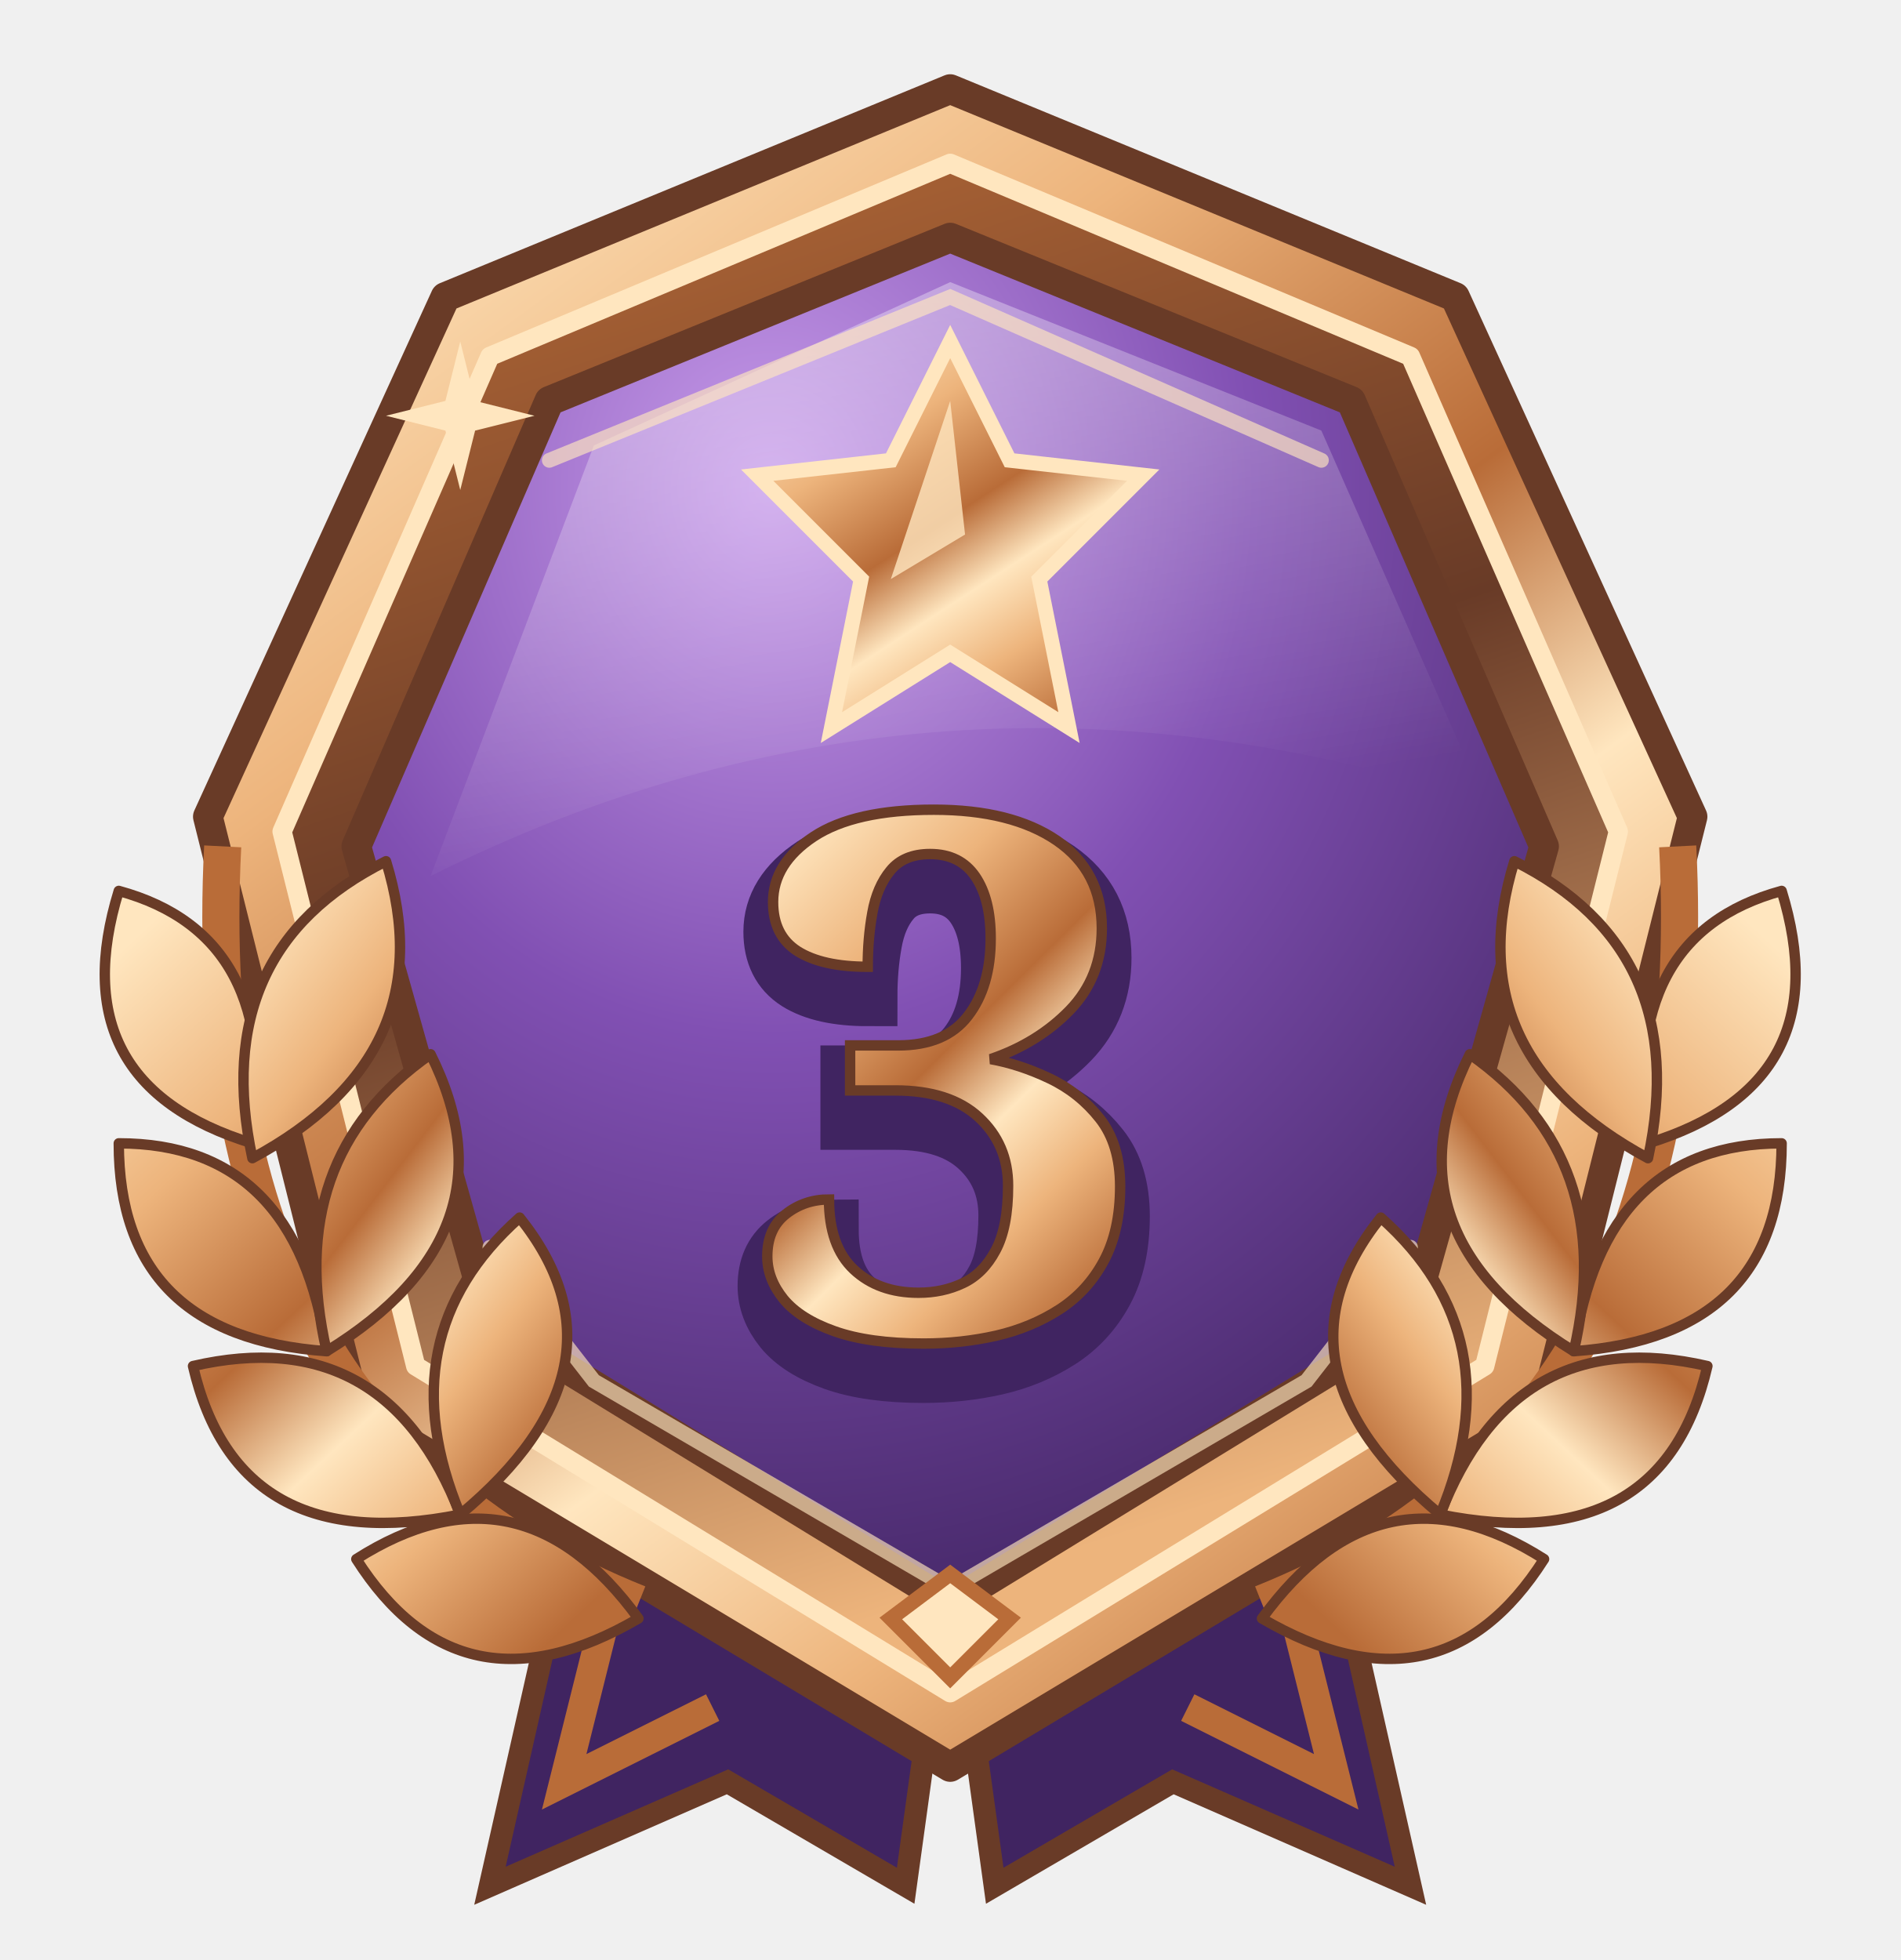
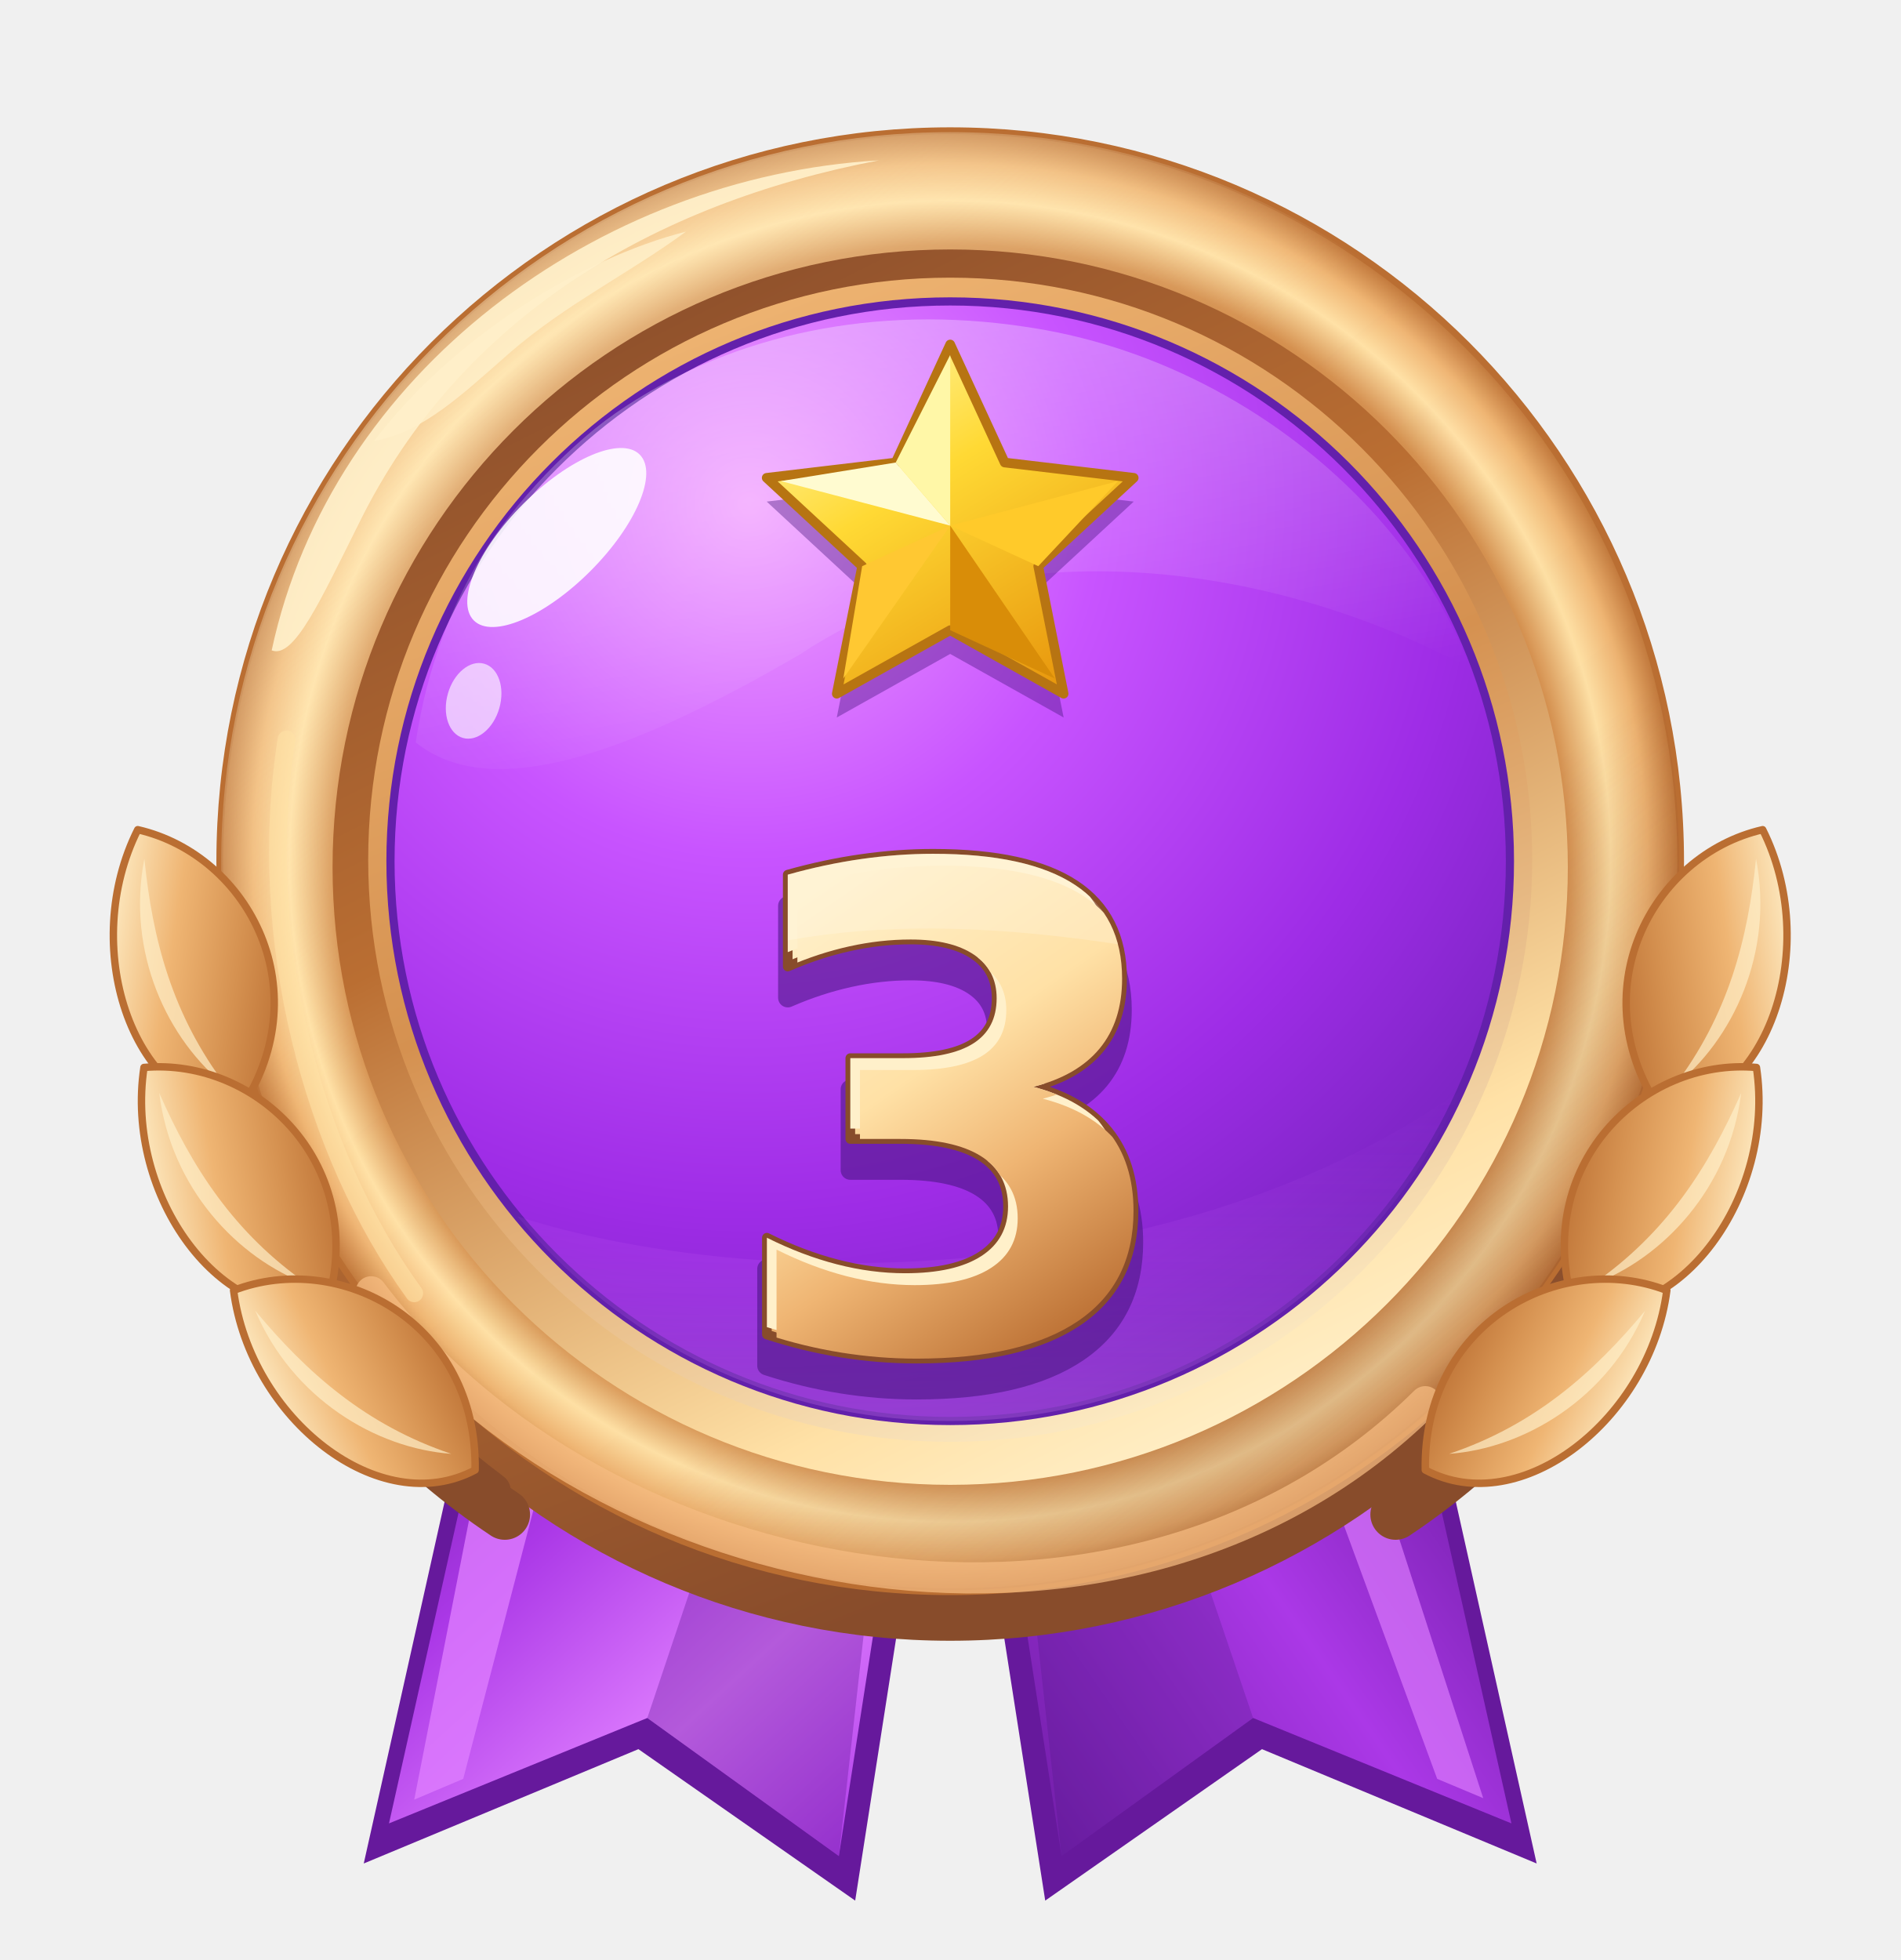
- <svg xmlns="http://www.w3.org/2000/svg" viewBox="0 0 128 132">
+ <svg xmlns="http://www.w3.org/2000/svg" viewBox="0 0 128 132" data-family="greatness" data-place="3">
  <defs>
-     <linearGradient id="metal" x1=".15" y1="0" x2=".8" y2="1">
-       <stop stop-color="#ffe6bf" />
-       <stop offset=".25" stop-color="#edb47c" />
-       <stop offset=".48" stop-color="#b96c38" />
-       <stop offset=".64" stop-color="#ffe6bf" />
-       <stop offset=".8" stop-color="#edb47c" />
-       <stop offset="1" stop-color="#b96c38" />
+     <linearGradient id="metal" x1=".12" y1=".03" x2=".86" y2=".98">
+       <stop stop-color="#FFE1A6" />
+       <stop offset=".24" stop-color="#EFB573" />
+       <stop offset=".5" stop-color="#D59150" />
+       <stop offset=".76" stop-color="#BA6E32" />
+       <stop offset="1" stop-color="#884C2B" />
    </linearGradient>
-     <linearGradient id="bevel" x2=".3" y2="1">
-       <stop stop-color="#b96c38" />
-       <stop offset=".5" stop-color="#693b27" />
-       <stop offset="1" stop-color="#edb47c" />
+     <linearGradient id="edge" x1="0" y1="0" x2=".4" y2="1">
+       <stop stop-color="#EFB573" />
+       <stop offset=".55" stop-color="#BA6E32" />
+       <stop offset="1" stop-color="#884C2B" />
    </linearGradient>
-     <radialGradient id="enamel" cx=".35" cy=".18" r=".9">
-       <stop stop-color="#c79bea" />
-       <stop offset=".45" stop-color="#8150b3" />
-       <stop offset="1" stop-color="#402461" />
+     <radialGradient id="rimRounded" cx=".5" cy=".5" r=".5">
+       <stop offset=".76" stop-color="#BA6E32" />
+       <stop offset=".84" stop-color="#D59150" />
+       <stop offset=".9" stop-color="#FFE1A6" />
+       <stop offset=".95" stop-color="#EFB573" />
+       <stop offset="1" stop-color="#BA6E32" />
    </radialGradient>
-     <linearGradient id="gloss" x2=".3" y2="1">
-       <stop stop-color="#fff" stop-opacity=".4" />
-       <stop offset="1" stop-color="#fff" stop-opacity="0" />
+     <linearGradient id="rimLight" x1=".12" y1="0" x2=".92" y2="1">
+       <stop stop-color="#FFF0CA" stop-opacity=".58" />
+       <stop offset=".38" stop-color="#FFF0CA" stop-opacity="0" />
+       <stop offset=".65" stop-color="#884C2B" stop-opacity=".02" />
+       <stop offset="1" stop-color="#884C2B" stop-opacity=".48" />
    </linearGradient>
+     <linearGradient id="well" x1=".2" y1="0" x2=".7" y2="1">
+       <stop stop-color="#884C2B" />
+       <stop offset=".4" stop-color="#BA6E32" />
+       <stop offset=".85" stop-color="#FFE1A6" />
+       <stop offset="1" stop-color="#FFF0CA" />
+     </linearGradient>
+     <linearGradient id="lip" x1=".3" y1="0" x2=".7" y2="1">
+       <stop stop-color="#EFB573" />
+       <stop offset=".48" stop-color="#D59150" />
+       <stop offset="1" stop-color="#FFF0CA" />
+     </linearGradient>
+     <radialGradient id="enamel" cx=".32" cy=".18" r=".98">
+       <stop stop-color="#F2A4FF" />
+       <stop offset=".32" stop-color="#C854FF" />
+       <stop offset=".65" stop-color="#9E2CE6" />
+       <stop offset="1" stop-color="#6320AB" />
+     </radialGradient>
+     <linearGradient id="gloss" x1="0" y1="0" x2=".4" y2="1">
+       <stop stop-color="#FFFFFF" stop-opacity=".7" />
+       <stop offset="1" stop-color="#FFFFFF" stop-opacity="0" />
+     </linearGradient>
+     <linearGradient id="enamelBottom" x1="0" y1="0" x2="0" y2="1">
+       <stop stop-color="#C854FF" stop-opacity="0" />
+       <stop offset="1" stop-color="#F2A4FF" stop-opacity=".26" />
+     </linearGradient>
+     <linearGradient id="ribbon" x1=".1" y1="0" x2=".9" y2="1">
+       <stop stop-color="#66199C" />
+       <stop offset=".38" stop-color="#AB38E7" />
+       <stop offset=".7" stop-color="#DF7EFF" />
+       <stop offset="1" stop-color="#AB38E7" />
+     </linearGradient>
+     <linearGradient id="ribbonRight" x1="1" y1=".2" x2="0" y2="1">
+       <stop stop-color="#66199C" />
+       <stop offset=".45" stop-color="#AB38E7" />
+       <stop offset="1" stop-color="#66199C" />
+     </linearGradient>
+     <linearGradient id="leaf" x1="0" y1=".2" x2="1" y2=".85">
+       <stop stop-color="#FFF0CA" />
+       <stop offset=".37" stop-color="#EFB573" />
+       <stop offset=".7" stop-color="#D59150" />
+       <stop offset="1" stop-color="#BA6E32" />
+     </linearGradient>
+     <linearGradient id="number" x1=".2" y1="0" x2=".7" y2="1">
+       <stop stop-color="#FFF0CA" />
+       <stop offset=".4" stop-color="#FFE1A6" />
+       <stop offset=".65" stop-color="#EFB573" />
+       <stop offset="1" stop-color="#BA6E32" />
+     </linearGradient>
+     <linearGradient id="silverSymbol" x1=".2" y1="0" x2=".7" y2="1">
+       <stop stop-color="#FFFFFF" />
+       <stop offset=".4" stop-color="#EDF6FF" />
+       <stop offset=".72" stop-color="#B8CCE6" />
+       <stop offset="1" stop-color="#8DA6C8" />
+     </linearGradient>
+     <linearGradient id="blade" x1="0" y1="0" x2="1" y2=".25">
+       <stop stop-color="#FFFFFF" />
+       <stop offset=".45" stop-color="#F5FBFF" />
+       <stop offset=".55" stop-color="#C4D3EB" />
+       <stop offset="1" stop-color="#A2B8D5" />
+     </linearGradient>
+     <linearGradient id="hourglass" x1=".15" y1="0" x2=".85" y2="1">
+       <stop stop-color="#FFFFFF" stop-opacity=".88" />
+       <stop offset=".42" stop-color="#83D8FF" stop-opacity=".48" />
+       <stop offset="1" stop-color="#D7FAFF" stop-opacity=".84" />
+     </linearGradient>
+     <linearGradient id="goldSymbol" x1=".15" y1="0" x2=".8" y2="1">
+       <stop stop-color="#FFF7A8" />
+       <stop offset=".4" stop-color="#FFD934" />
+       <stop offset="1" stop-color="#E7950C" />
+     </linearGradient>
+     <clipPath id="enamelClip">
+       <circle cx="64" cy="58" r="37.7" />
+     </clipPath>
+     <clipPath id="numberClip">
+       <path d="M69.586 73.194Q72.901 74.05 74.624 76.168Q76.347 78.286 76.347 81.557Q76.347 86.43 72.615 88.965Q68.884 91.5 61.728 91.5Q59.204 91.5 56.669 91.094Q54.134 90.688 51.653 89.876V83.357Q54.024 84.542 56.362 85.146Q58.699 85.749 60.96 85.749Q64.318 85.749 66.107 84.586Q67.896 83.423 67.896 81.25Q67.896 79.011 66.063 77.858Q64.23 76.706 60.653 76.706H57.272V71.262H60.828Q64.011 71.262 65.569 70.264Q67.128 69.265 67.128 67.224Q67.128 65.336 65.613 64.304Q64.099 63.273 61.333 63.273Q59.292 63.273 57.207 63.734Q55.121 64.195 53.058 65.095V58.905Q55.56 58.202 58.019 57.851Q60.477 57.5 62.848 57.5Q69.235 57.5 72.407 59.596Q75.578 61.692 75.578 65.907Q75.578 68.782 74.064 70.615Q72.549 72.448 69.586 73.194Z" />
+     </clipPath>
+     <g id="laurel">
+       <path d="M34 102C22 94 13 80 12.5 64" fill="none" stroke="#884C2B" stroke-width="3.4" />
+       <path d="M33.2 100.4C22 92 14 79.5 12.7 64" fill="none" stroke="url(#metal)" stroke-width="2.4" />
+       <g transform="translate(16 75) rotate(-10)">
+         <path d="M0 0C-7-2-8.5-13-3.3-20C3.8-17 7-7 0 0Z" fill="url(#leaf)" stroke="#BA6E32" stroke-width=".5" />
+         <path d="M-3.2-18C-5.5-12-3.8-5.7-.4-1.9C-3.2-7.3-3.6-12.6-3.2-18Z" fill="#FFF0CA" opacity=".68" />
+       </g>
+       <g transform="translate(22 88) rotate(-28)">
+         <path d="M0 0C-7-2-8.5-13-3.3-20C3.8-17 7-7 0 0Z" fill="url(#leaf)" stroke="#BA6E32" stroke-width=".5" />
+         <path d="M-3.2-18C-5.5-12-3.8-5.7-.4-1.9C-3.2-7.3-3.6-12.6-3.2-18Z" fill="#FFF0CA" opacity=".68" />
+       </g>
+       <g transform="translate(32 99) rotate(-44)">
+         <path d="M0 0C-7-2-8.5-13-3.3-20C3.8-17 7-7 0 0Z" fill="url(#leaf)" stroke="#BA6E32" stroke-width=".5" />
+         <path d="M-3.2-18C-5.5-12-3.8-5.7-.4-1.9C-3.2-7.3-3.6-12.6-3.2-18Z" fill="#FFF0CA" opacity=".68" />
+       </g>
+     </g>
  </defs>
-   <path d="m40 96-7 31 16-7 12 7 4-29m23-2 7 31-16-7-12 7-4-29" fill="#402461" stroke="#693b27" stroke-width="1.5" />
-   <path d="m42 104-4 16 10-5m38-11 4 16-10-5" fill="none" stroke="#b96c38" stroke-width="2" />
-   <path d="m64 6 34 14 16 35-10 40-40 24-40-24-10-40 16-35Z" fill="url(#metal)" stroke="#693b27" stroke-width="2" stroke-linejoin="round" />
-   <path d="m64 11 31 13 14 32-9 36-36 22-36-22-9-36 14-32Z" fill="url(#bevel)" stroke="#ffe6bf" stroke-width="1.3" stroke-linejoin="round" />
-   <path d="m64 16 27 11 13 30-9 32-31 19-31-19-9-32 13-30Z" fill="url(#enamel)" stroke="#693b27" stroke-width="2" stroke-linejoin="round" />
-   <path d="m64 19 25 10 11 25Q63 42 29 59l11-29Z" fill="url(#gloss)" />
-   <path d="M37 31 64 20l25 11M33 84l7 9 24 14 24-14 7-9" fill="none" stroke="#ffe6bf" stroke-width="1" opacity=".65" stroke-linecap="round" />
-   <path d="m64 23 4 8 9 1-7 7 2 10-8-5-8 5 2-10-7-7 9-1Z" fill="url(#metal)" stroke="#ffe6bf" stroke-width="1" />
-   <path d="m64 27 1 9-5 3Z" fill="#ffe6bf" opacity=".8" />
-   <g fill="url(#metal)" stroke="#693b27" stroke-width=".7" stroke-linejoin="round">
-     <path d="M43 108Q13 96 15 57" fill="none" stroke="#b96c38" stroke-width="2.5" />
-     <path d="M17 77Q4 73 8 60q11 3 9 17Zm5 14Q8 90 8 77q12 0 14 14Zm9 11Q16 105 13 92q13-3 18 10Zm12 7Q31 116 24 105q11-7 19 4Z" />
-     <path d="M17 78q-3-14 9-20 4 13-9 20Zm5 13q-3-13 7-20 6 12-7 20Zm9 11q-5-12 4-20 8 10-4 20Z" />
-     <g transform="translate(128 0) scale(-1 1)">
-       <path d="M43 108Q13 96 15 57" fill="none" stroke="#b96c38" stroke-width="2.5" />
-       <path d="M17 77Q4 73 8 60q11 3 9 17Zm5 14Q8 90 8 77q12 0 14 14Zm9 11Q16 105 13 92q13-3 18 10Zm12 7Q31 116 24 105q11-7 19 4Z" />
-       <path d="M17 78q-3-14 9-20 4 13-9 20Zm5 13q-3-13 7-20 6 12-7 20Zm9 11q-5-12 4-20 8 10-4 20Z" />
+   <g stroke-linejoin="round" stroke-linecap="round">
+     <path d="M34 83 24.5 125.5 43 117.8 57.6 128 64 87Z" fill="#66199C" />
+     <path d="M35 83.5 26.2 122.8 43.6 115.7 56.5 125 62.4 87Z" fill="url(#ribbon)" />
+     <path d="M35 85 27.9 121.2 31.2 119.8 39.5 88Z" fill="#DF7EFF" opacity=".78" />
+     <path d="M43.6 115.7 56.5 125 58.7 105.4 49.6 97.8Z" fill="#66199C" opacity=".36" />
+     <path d="M94 83 103.5 125.5 85 117.8 70.4 128 64 87Z" fill="#66199C" />
+     <path d="M93 83.5 101.8 122.8 84.4 115.7 71.5 125 65.6 87Z" fill="url(#ribbonRight)" />
+     <path d="M89.5 89 99.9 121.1 96.8 119.8 86.2 91Z" fill="#DF7EFF" opacity=".65" />
+     <path d="M84.4 115.7 71.5 125 69.4 106 78.4 98Z" fill="#45147E" opacity=".24" />
+     <circle cx="64" cy="61.2" r="49.3" fill="url(#edge)" />
+     <circle cx="64" cy="58" r="49.2" fill="url(#rimRounded)" stroke="#BA6E32" stroke-width=".45" />
+     <circle cx="64" cy="58" r="49.1" fill="url(#rimLight)" />
+     <path d="M25.2 29.7C30.4 22.8 39.1 17.4 46.2 15.6C42.4 18.4 38.1 20.5 34.4 23.7C31.1 26.6 28.5 29.1 25.2 29.7Z" fill="#FFF0CA" opacity=".82" />
+     <path d="M18.3 43.8C22.3 25.1 40.3 11.9 59.2 10.8C44 13.7 31 21.4 24.2 35.2C21.6 40.4 19.8 44.4 18.3 43.8Z" fill="#FFF0CA" opacity=".92" />
+     <path d="M25 87C40.4 107.5 76 114.2 96 94.4" fill="none" stroke="#F6BD82" stroke-width="2.1" opacity=".72" />
+     <path d="M19.3 49.8C17.2 63.2 21 77.6 27.9 87.1" fill="none" stroke="#FFE1A6" stroke-width="1.2" opacity=".58" />
+     <circle cx="64" cy="58.4" r="41.6" fill="url(#well)" />
+     <circle cx="64" cy="57.9" r="39.2" fill="url(#lip)" />
+     <circle cx="64" cy="58" r="37.7" fill="url(#enamel)" stroke="#6320AB" stroke-width=".55" />
+     <g clip-path="url(#enamelClip)">
+       <path d="M28 50C31 30 49 19 69 22C83 24 95 34 99 45C84 37 66 36 54 44C42 51 33 54 28 50Z" fill="url(#gloss)" opacity=".5" />
+       <ellipse cx="37.5" cy="36.2" rx="7.9" ry="3.2" transform="rotate(-45 37.5 36.2)" fill="#FFFFFF" opacity=".88" />
+       <ellipse cx="31.9" cy="47.2" rx="1.8" ry="2.6" transform="rotate(16 31.9 47.2)" fill="#FFFFFF" opacity=".62" />
+       <path d="M28 79C42 87 77 89 99 73V100H28Z" fill="url(#enamelBottom)" />
+     </g>
+     <use href="#laurel" />
+     <use href="#laurel" transform="translate(128 0) scale(-1 1)" />
+     <g>
+       <path d="M64 23.2 67.67 31.15 76.36 32.18 69.93 38.13 71.64 46.72 64 42.44 56.36 46.72 58.07 38.13 51.64 32.18 60.33 31.15Z" transform="translate(0 1.6)" fill="#45147E" opacity=".4" />
+       <path d="M64 23.2 67.67 31.15 76.36 32.18 69.93 38.13 71.64 46.72 64 42.44 56.36 46.72 58.07 38.13 51.64 32.18 60.33 31.15Z" fill="url(#goldSymbol)" stroke="#B77412" stroke-width=".65" />
+       <path d="M64 23.9 64 35.4 60.33 31.15Z" fill="#FFF7A7" />
+       <path d="M52.6 32.4 64 35.4 60.33 31.15Z" fill="#FFFBD0" />
+       <path d="M64 35.4 56.8 45.7 58.07 38.13Z" fill="#FFC832" />
+       <path d="M64 35.4 71.05 45.7 64 42.44Z" fill="#D98D08" />
+       <path d="M64 35.4 75.3 32.4 69.93 38.13Z" fill="#FFCA2A" />
+     </g>
+     <path d="M69.586 73.194Q72.901 74.05 74.624 76.168Q76.347 78.286 76.347 81.557Q76.347 86.43 72.615 88.965Q68.884 91.5 61.728 91.5Q59.204 91.5 56.669 91.094Q54.134 90.688 51.653 89.876V83.357Q54.024 84.542 56.362 85.146Q58.699 85.749 60.96 85.749Q64.318 85.749 66.107 84.586Q67.896 83.423 67.896 81.25Q67.896 79.011 66.063 77.858Q64.23 76.706 60.653 76.706H57.272V71.262H60.828Q64.011 71.262 65.569 70.264Q67.128 69.265 67.128 67.224Q67.128 65.336 65.613 64.304Q64.099 63.273 61.333 63.273Q59.292 63.273 57.207 63.734Q55.121 64.195 53.058 65.095V58.905Q55.56 58.202 58.019 57.851Q60.477 57.5 62.848 57.5Q69.235 57.5 72.407 59.596Q75.578 61.692 75.578 65.907Q75.578 68.782 74.064 70.615Q72.549 72.448 69.586 73.194Z" transform="translate(0 2.1)" fill="#45147E" stroke="#45147E" stroke-width="1.3" opacity=".56" />
+     <path d="M69.586 73.194Q72.901 74.05 74.624 76.168Q76.347 78.286 76.347 81.557Q76.347 86.43 72.615 88.965Q68.884 91.5 61.728 91.5Q59.204 91.5 56.669 91.094Q54.134 90.688 51.653 89.876V83.357Q54.024 84.542 56.362 85.146Q58.699 85.749 60.96 85.749Q64.318 85.749 66.107 84.586Q67.896 83.423 67.896 81.25Q67.896 79.011 66.063 77.858Q64.23 76.706 60.653 76.706H57.272V71.262H60.828Q64.011 71.262 65.569 70.264Q67.128 69.265 67.128 67.224Q67.128 65.336 65.613 64.304Q64.099 63.273 61.333 63.273Q59.292 63.273 57.207 63.734Q55.121 64.195 53.058 65.095V58.905Q55.56 58.202 58.019 57.851Q60.477 57.5 62.848 57.5Q69.235 57.5 72.407 59.596Q75.578 61.692 75.578 65.907Q75.578 68.782 74.064 70.615Q72.549 72.448 69.586 73.194Z" fill="url(#number)" stroke="#884C2B" stroke-width=".65" />
+     <g clip-path="url(#numberClip)">
+       <path d="M69.586 73.194Q72.901 74.05 74.624 76.168Q76.347 78.286 76.347 81.557Q76.347 86.43 72.615 88.965Q68.884 91.5 61.728 91.5Q59.204 91.5 56.669 91.094Q54.134 90.688 51.653 89.876V83.357Q54.024 84.542 56.362 85.146Q58.699 85.749 60.96 85.749Q64.318 85.749 66.107 84.586Q67.896 83.423 67.896 81.25Q67.896 79.011 66.063 77.858Q64.23 76.706 60.653 76.706H57.272V71.262H60.828Q64.011 71.262 65.569 70.264Q67.128 69.265 67.128 67.224Q67.128 65.336 65.613 64.304Q64.099 63.273 61.333 63.273Q59.292 63.273 57.207 63.734Q55.121 64.195 53.058 65.095V58.905Q55.56 58.202 58.019 57.851Q60.477 57.5 62.848 57.5Q69.235 57.5 72.407 59.596Q75.578 61.692 75.578 65.907Q75.578 68.782 74.064 70.615Q72.549 72.448 69.586 73.194Z" transform="translate(-.65 -.7)" fill="#FFF0CA" />
+       <path d="M69.586 73.194Q72.901 74.05 74.624 76.168Q76.347 78.286 76.347 81.557Q76.347 86.43 72.615 88.965Q68.884 91.5 61.728 91.5Q59.204 91.5 56.669 91.094Q54.134 90.688 51.653 89.876V83.357Q54.024 84.542 56.362 85.146Q58.699 85.749 60.96 85.749Q64.318 85.749 66.107 84.586Q67.896 83.423 67.896 81.25Q67.896 79.011 66.063 77.858Q64.23 76.706 60.653 76.706H57.272V71.262H60.828Q64.011 71.262 65.569 70.264Q67.128 69.265 67.128 67.224Q67.128 65.336 65.613 64.304Q64.099 63.273 61.333 63.273Q59.292 63.273 57.207 63.734Q55.121 64.195 53.058 65.095V58.905Q55.56 58.202 58.019 57.851Q60.477 57.5 62.848 57.5Q69.235 57.5 72.407 59.596Q75.578 61.692 75.578 65.907Q75.578 68.782 74.064 70.615Q72.549 72.448 69.586 73.194Z" transform="translate(.65 .8)" fill="url(#number)" />
+       <path d="M42 58C51 53 69 55 83 61V65C64 61 52 62 42 67Z" fill="#FFFFFF" opacity=".19" />
    </g>
  </g>
-   <text x="64" y="92" text-anchor="middle" font-family="Georgia,serif" font-size="49" font-weight="bold" fill="#402461" stroke="#402461" stroke-width="4">3</text>
-   <text x="64" y="90" text-anchor="middle" font-family="Georgia,serif" font-size="49" font-weight="bold" fill="url(#metal)" stroke="#693b27" stroke-width=".7">3</text>
-   <path d="m60 109 4-3 4 3-4 4Z" fill="#ffe6bf" stroke="#b96c38" />
-   <path d="m31 23 1 4 4 1-4 1-1 4-1-4-4-1 4-1Z" fill="#ffe6bf" />
</svg>
